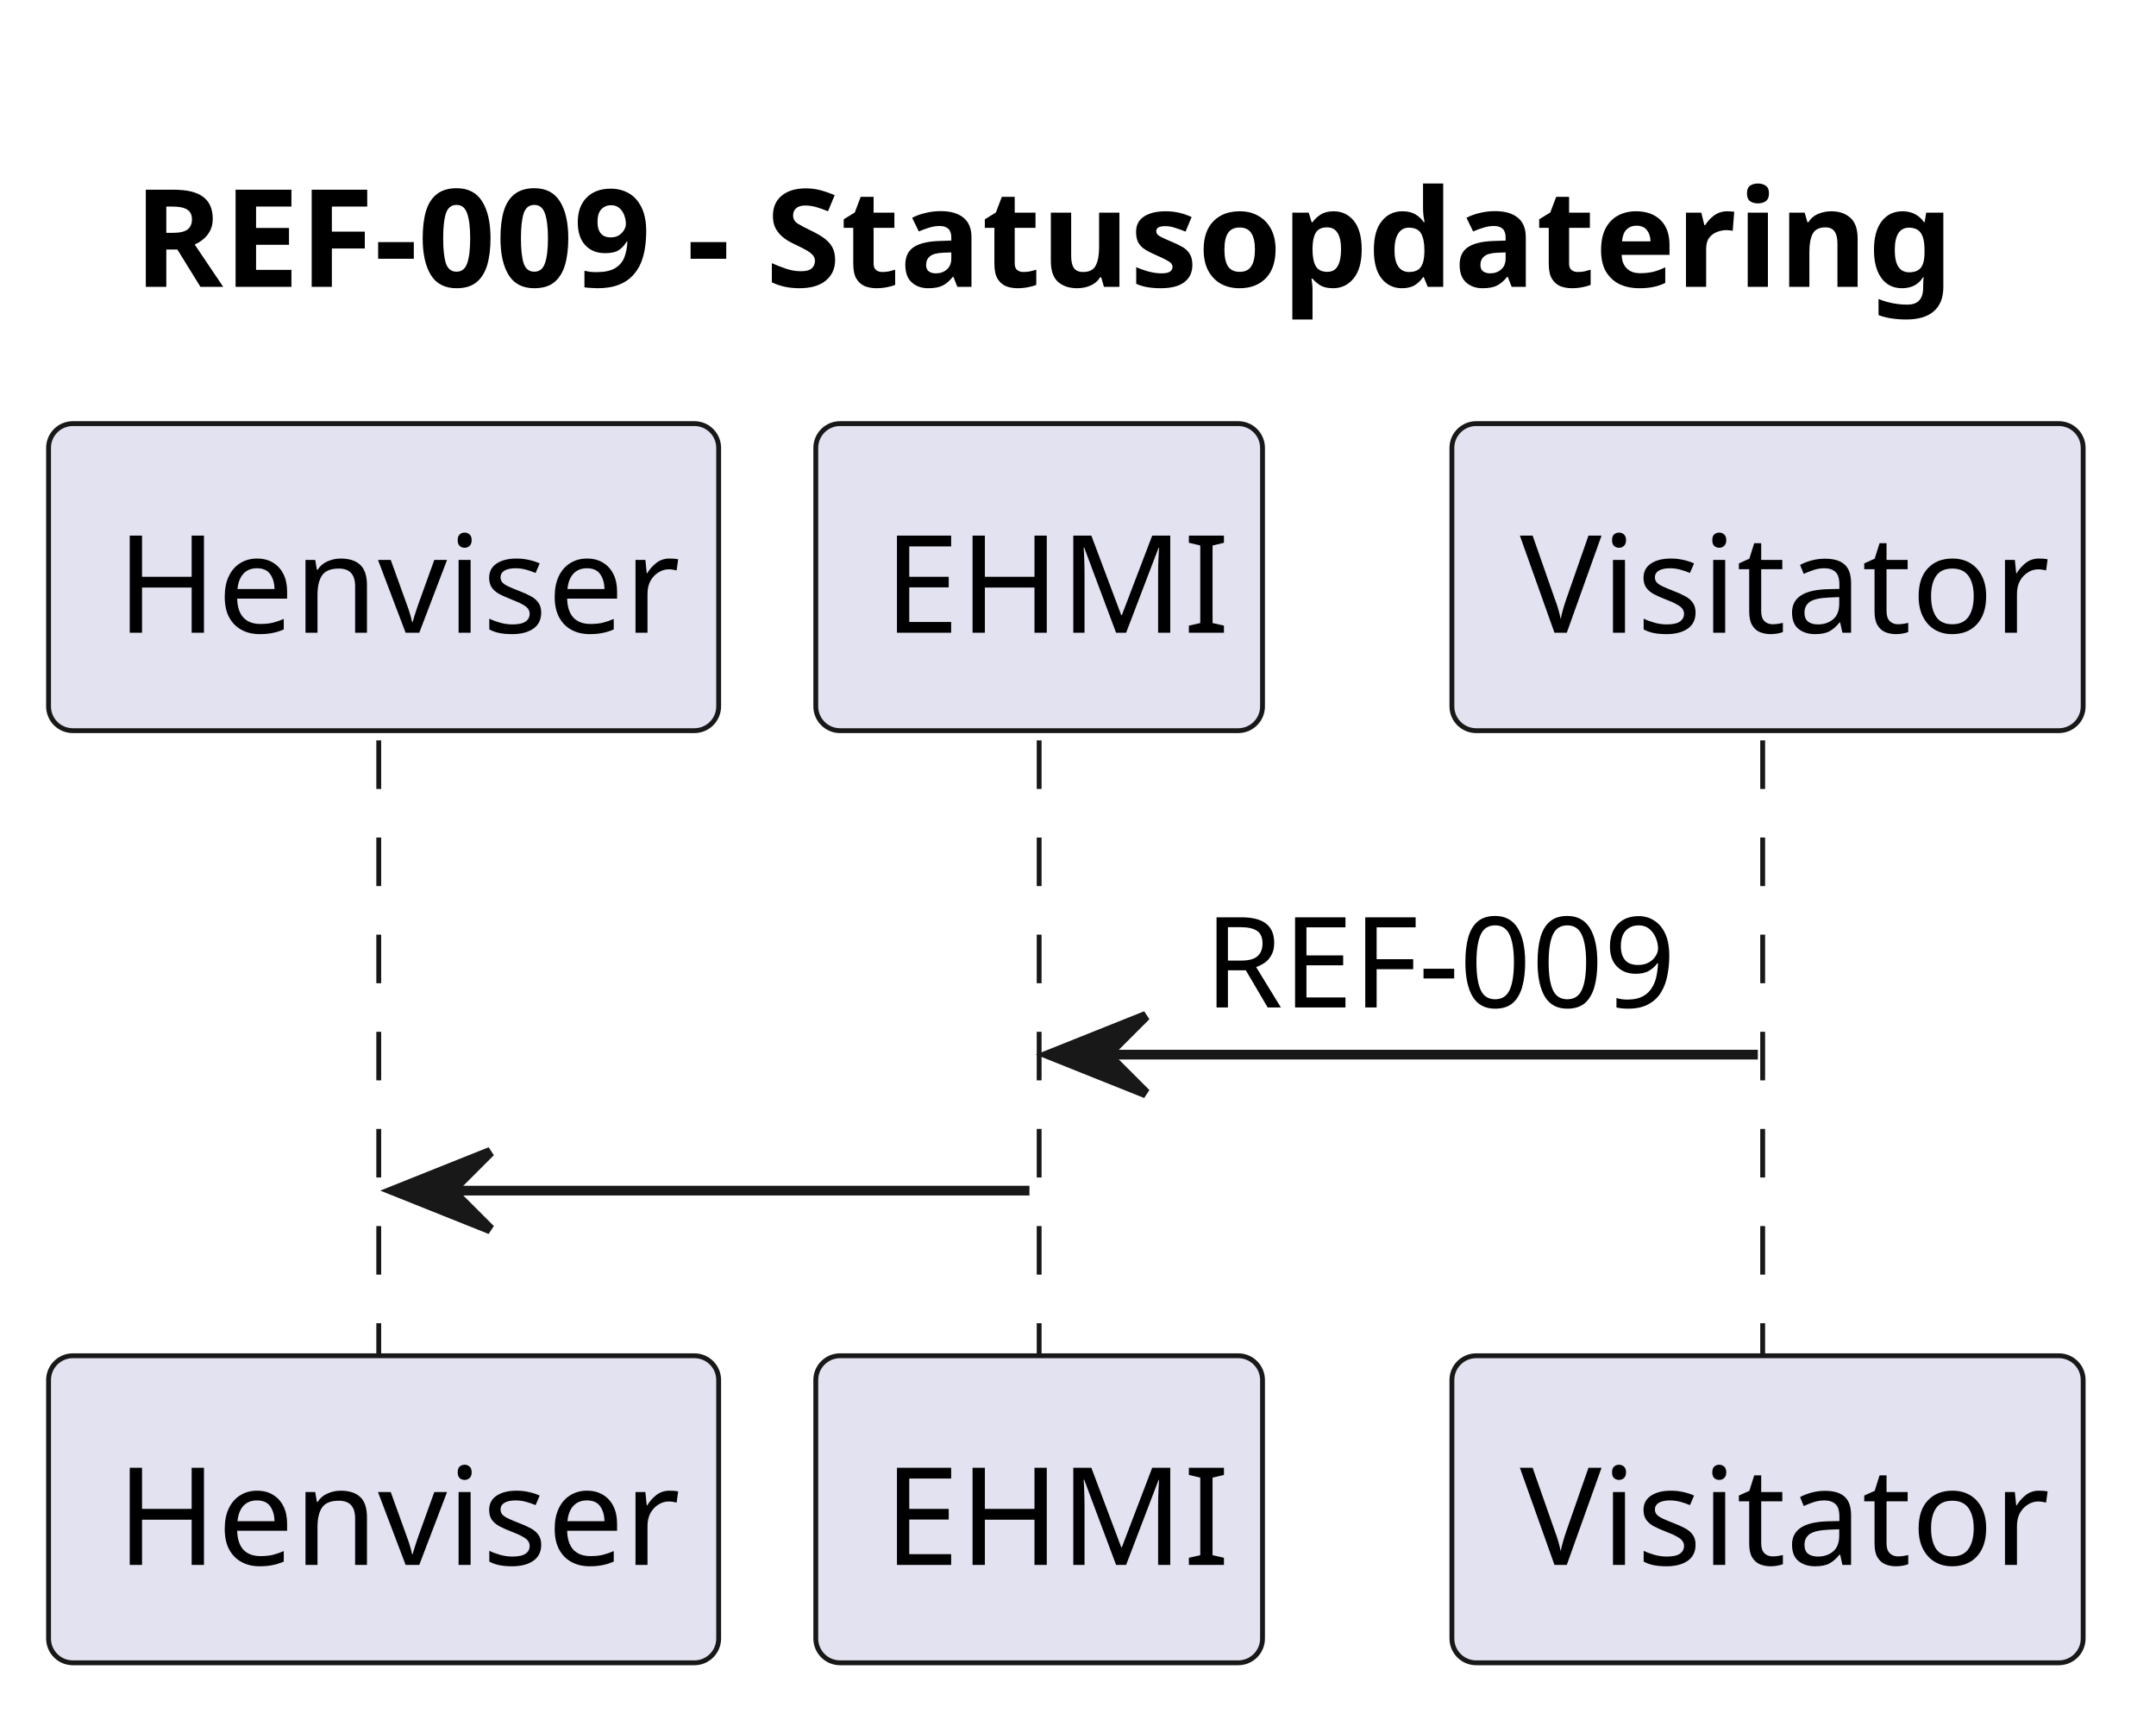
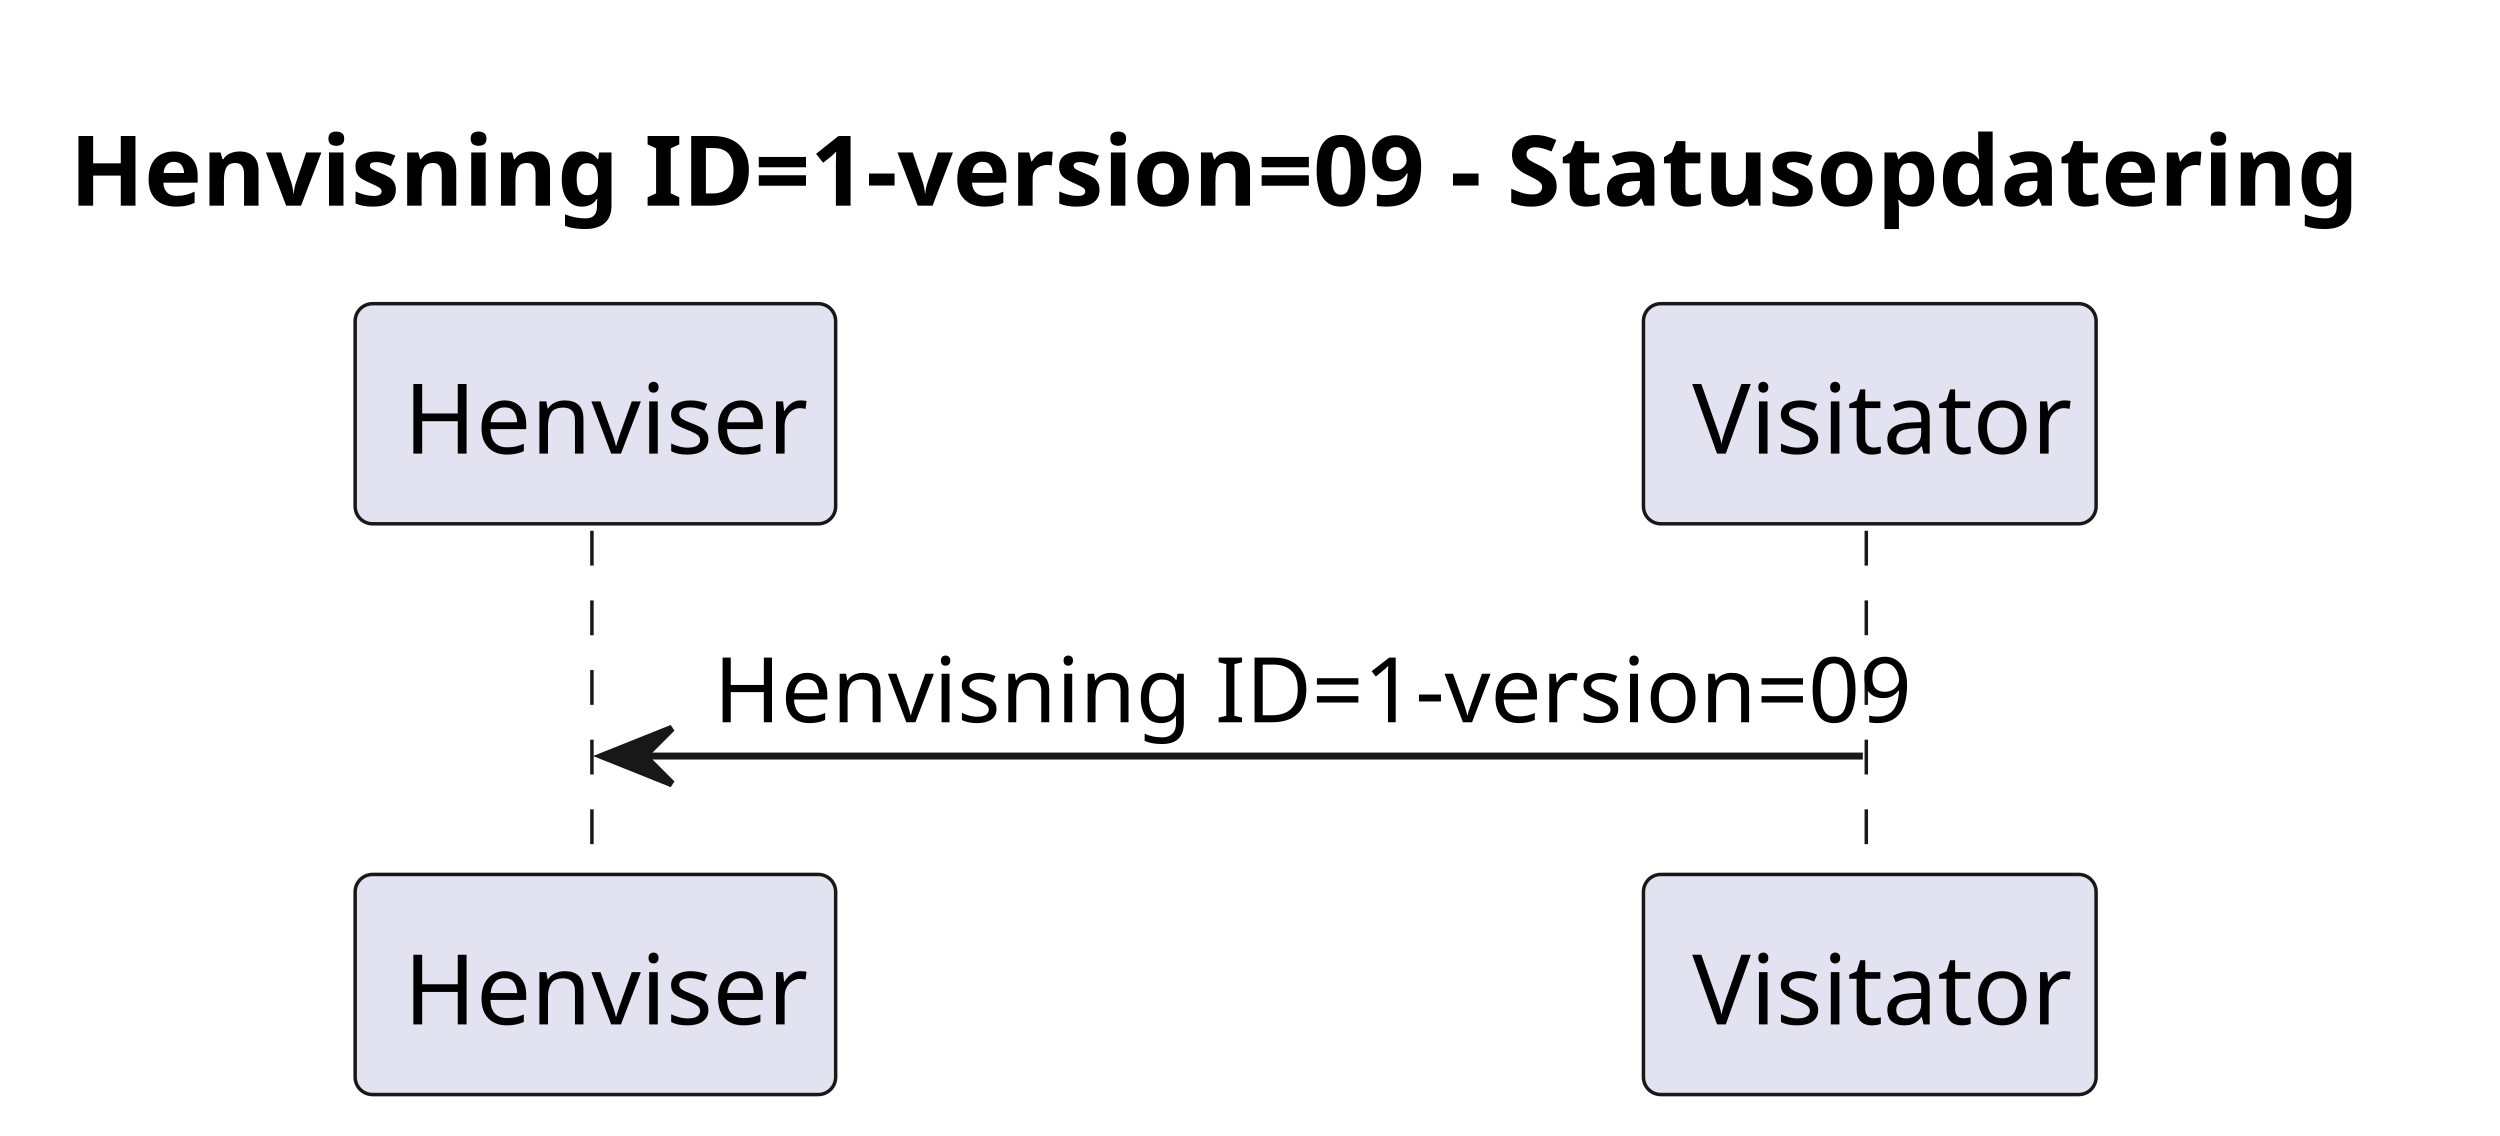
- <svg xmlns="http://www.w3.org/2000/svg" contentStyleType="text/css" height="177px" preserveAspectRatio="none" style="width:222px;height:177px;background:#FFFFFF;" version="1.1" viewBox="0 0 222 177" width="222px" zoomAndPan="magnify">
+ <svg xmlns="http://www.w3.org/2000/svg" contentStyleType="text/css" height="163px" preserveAspectRatio="none" style="width:359px;height:163px;background:#FFFFFF;" version="1.1" viewBox="0 0 359 163" width="359px" zoomAndPan="magnify">
  <defs />
  <g>
-     <text fill="#000000" font-family="sans-serif" font-size="14" font-weight="bold" lengthAdjust="spacing" textLength="191" x="13.75" y="29.533">REF-009 - Statusopdatering</text>
-     <line style="stroke:#181818;stroke-width:0.5;stroke-dasharray:5.0,5.0;" x1="39" x2="39" y1="76.219" y2="140.57" />
-     <line style="stroke:#181818;stroke-width:0.5;stroke-dasharray:5.0,5.0;" x1="107" x2="107" y1="76.219" y2="140.57" />
-     <line style="stroke:#181818;stroke-width:0.5;stroke-dasharray:5.0,5.0;" x1="181.5" x2="181.5" y1="76.219" y2="140.57" />
-     <rect fill="#E2E2F0" height="31.609" rx="2.5" ry="2.5" style="stroke:#181818;stroke-width:0.5;" width="69" x="5" y="43.609" />
-     <text fill="#000000" font-family="sans-serif" font-size="14" lengthAdjust="spacing" textLength="55" x="12" y="65.143">Henviser</text>
-     <rect fill="#E2E2F0" height="31.609" rx="2.5" ry="2.5" style="stroke:#181818;stroke-width:0.5;" width="69" x="5" y="139.57" />
-     <text fill="#000000" font-family="sans-serif" font-size="14" lengthAdjust="spacing" textLength="55" x="12" y="161.103">Henviser</text>
-     <rect fill="#E2E2F0" height="31.609" rx="2.5" ry="2.5" style="stroke:#181818;stroke-width:0.5;" width="46" x="84" y="43.609" />
-     <text fill="#000000" font-family="sans-serif" font-size="14" lengthAdjust="spacing" textLength="32" x="91" y="65.143">EHMI</text>
-     <rect fill="#E2E2F0" height="31.609" rx="2.5" ry="2.5" style="stroke:#181818;stroke-width:0.5;" width="46" x="84" y="139.57" />
-     <text fill="#000000" font-family="sans-serif" font-size="14" lengthAdjust="spacing" textLength="32" x="91" y="161.103">EHMI</text>
-     <rect fill="#E2E2F0" height="31.609" rx="2.5" ry="2.5" style="stroke:#181818;stroke-width:0.5;" width="65" x="149.5" y="43.609" />
-     <text fill="#000000" font-family="sans-serif" font-size="14" lengthAdjust="spacing" textLength="51" x="156.5" y="65.143">Visitator</text>
-     <rect fill="#E2E2F0" height="31.609" rx="2.5" ry="2.5" style="stroke:#181818;stroke-width:0.5;" width="65" x="149.5" y="139.57" />
-     <text fill="#000000" font-family="sans-serif" font-size="14" lengthAdjust="spacing" textLength="51" x="156.5" y="161.103">Visitator</text>
-     <polygon fill="#181818" points="118,104.57,108,108.57,118,112.57,114,108.57" style="stroke:#181818;stroke-width:1.0;" />
-     <line style="stroke:#181818;stroke-width:1.0;" x1="112" x2="181" y1="108.57" y2="108.57" />
-     <text fill="#000000" font-family="sans-serif" font-size="13" lengthAdjust="spacing" textLength="51" x="124" y="103.714">REF-009</text>
-     <polygon fill="#181818" points="50.5,118.57,40.5,122.57,50.5,126.57,46.5,122.57" style="stroke:#181818;stroke-width:1.0;" />
-     <line style="stroke:#181818;stroke-width:1.0;" x1="44.5" x2="106" y1="122.57" y2="122.57" />
+     <text fill="#000000" font-family="sans-serif" font-size="14" font-weight="bold" lengthAdjust="spacing" textLength="331" x="10" y="29.533">Henvisning ID=1-version=09 - Statusopdatering</text>
+     <line style="stroke:#181818;stroke-width:0.5;stroke-dasharray:5.0,5.0;" x1="85" x2="85" y1="76.219" y2="126.57" />
+     <line style="stroke:#181818;stroke-width:0.5;stroke-dasharray:5.0,5.0;" x1="268" x2="268" y1="76.219" y2="126.57" />
+     <rect fill="#E2E2F0" height="31.609" rx="2.5" ry="2.5" style="stroke:#181818;stroke-width:0.5;" width="69" x="51" y="43.609" />
+     <text fill="#000000" font-family="sans-serif" font-size="14" lengthAdjust="spacing" textLength="55" x="58" y="65.143">Henviser</text>
+     <rect fill="#E2E2F0" height="31.609" rx="2.5" ry="2.5" style="stroke:#181818;stroke-width:0.5;" width="69" x="51" y="125.57" />
+     <text fill="#000000" font-family="sans-serif" font-size="14" lengthAdjust="spacing" textLength="55" x="58" y="147.103">Henviser</text>
+     <rect fill="#E2E2F0" height="31.609" rx="2.5" ry="2.5" style="stroke:#181818;stroke-width:0.5;" width="65" x="236" y="43.609" />
+     <text fill="#000000" font-family="sans-serif" font-size="14" lengthAdjust="spacing" textLength="51" x="243" y="65.143">Visitator</text>
+     <rect fill="#E2E2F0" height="31.609" rx="2.5" ry="2.5" style="stroke:#181818;stroke-width:0.5;" width="65" x="236" y="125.57" />
+     <text fill="#000000" font-family="sans-serif" font-size="14" lengthAdjust="spacing" textLength="51" x="243" y="147.103">Visitator</text>
+     <polygon fill="#181818" points="96.5,104.57,86.5,108.57,96.5,112.57,92.5,108.57" style="stroke:#181818;stroke-width:1.0;" />
+     <line style="stroke:#181818;stroke-width:1.0;" x1="90.5" x2="267.5" y1="108.57" y2="108.57" />
+     <text fill="#000000" font-family="sans-serif" font-size="13" lengthAdjust="spacing" textLength="159" x="102.5" y="103.714">Henvisning ID=1-version=09</text>
  </g>
</svg>
